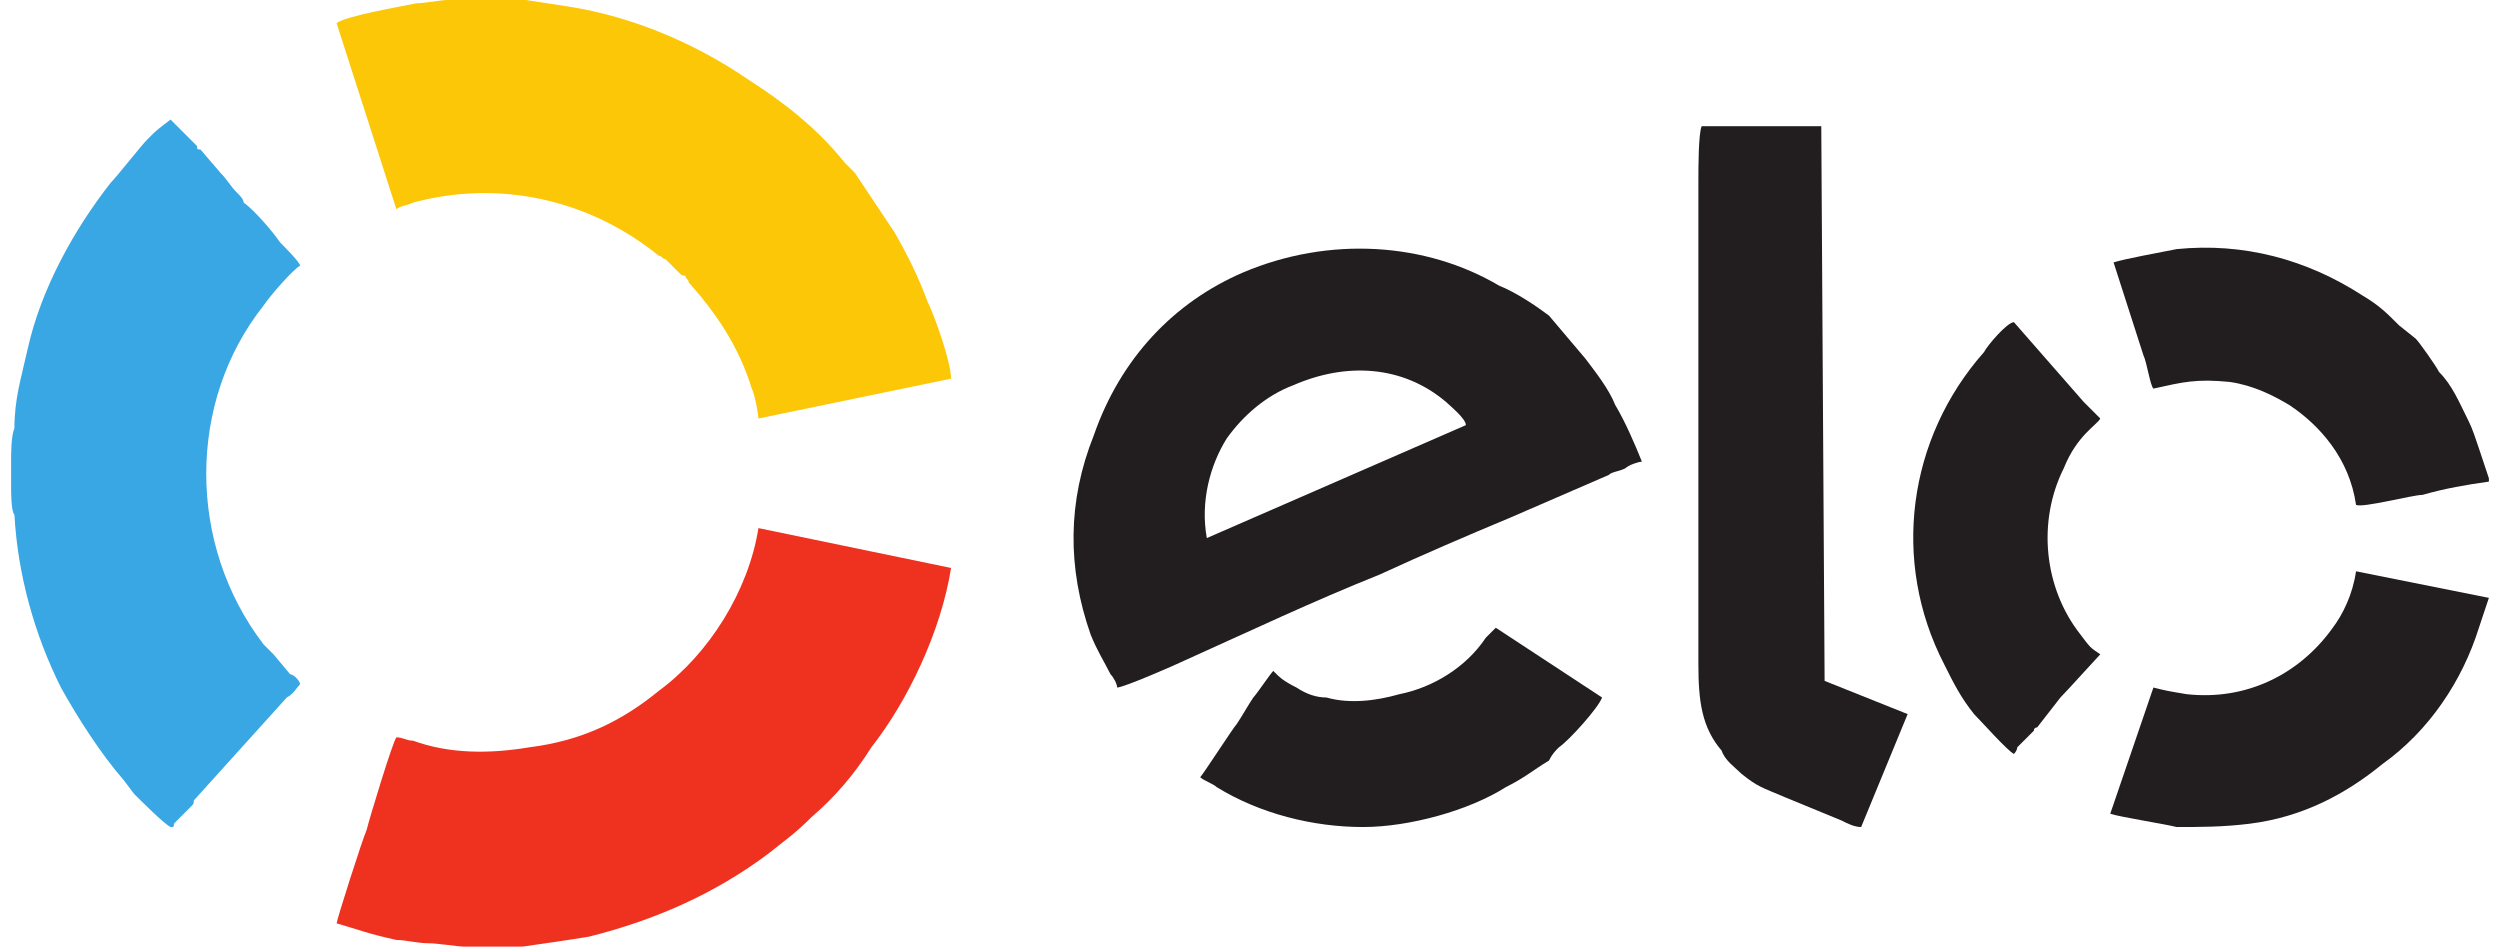
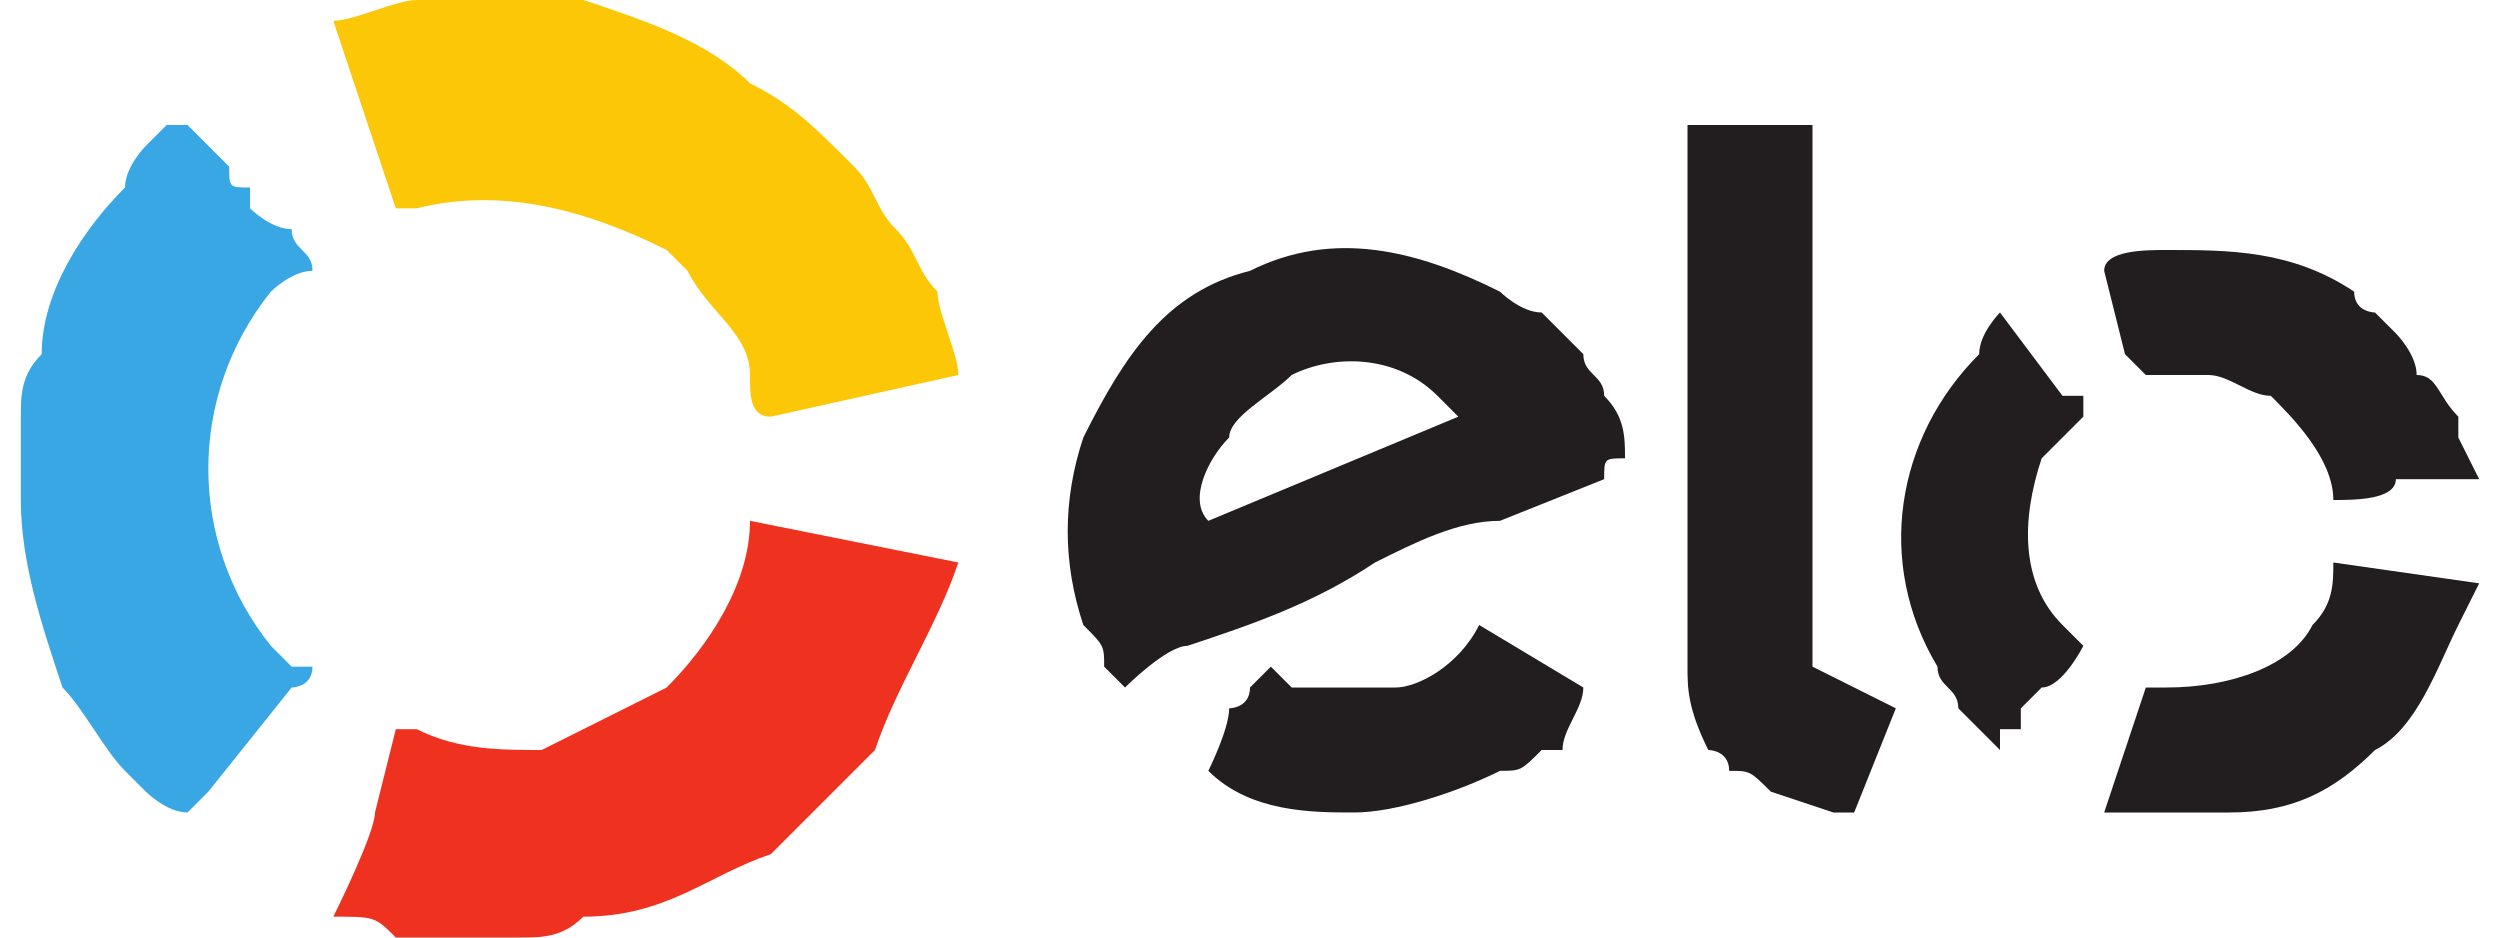
- <svg xmlns="http://www.w3.org/2000/svg" xml:space="preserve" width="103px" height="39px" version="1.1" style="shape-rendering:geometricPrecision; text-rendering:geometricPrecision; image-rendering:optimizeQuality; fill-rule:evenodd; clip-rule:evenodd" viewBox="0 0 7.46 2.85">
+ <svg xmlns="http://www.w3.org/2000/svg" xml:space="preserve" width="40px" height="15px" version="1.1" style="shape-rendering:geometricPrecision; text-rendering:geometricPrecision; image-rendering:optimizeQuality; fill-rule:evenodd; clip-rule:evenodd" viewBox="0 0 1.18 0.45">
  <defs>
    <style type="text/css">
   
    .fil0 {fill:#221E1F}
    .fil1 {fill:#38A7E4}
    .fil2 {fill:#EF3120}
    .fil3 {fill:#FBC707}
   
  </style>
  </defs>
  <g id="Camada_x0020_1">
-     <path class="fil0" d="M3.6 1.62c-0.02,-0.11 0.01,-0.22 0.06,-0.3 0.05,-0.07 0.12,-0.13 0.2,-0.16 0.16,-0.07 0.33,-0.06 0.46,0.05 0.01,0.01 0.06,0.05 0.06,0.07l-0.78 0.34zm-0.27 0.45c0.02,0 0.18,-0.07 0.2,-0.08 0.2,-0.09 0.39,-0.18 0.59,-0.26 0.13,-0.06 0.27,-0.12 0.39,-0.17l0.3 -0.13c0.01,-0.01 0.03,-0.01 0.05,-0.02 0.01,-0.01 0.04,-0.02 0.05,-0.02 -0.02,-0.05 -0.05,-0.12 -0.08,-0.17 -0.02,-0.05 -0.06,-0.1 -0.09,-0.14l-0.11 -0.13c-0.04,-0.03 -0.1,-0.07 -0.15,-0.09 -0.22,-0.13 -0.51,-0.15 -0.77,-0.04 -0.21,0.09 -0.37,0.26 -0.45,0.49 -0.08,0.2 -0.08,0.4 -0.01,0.6 0.02,0.05 0.04,0.08 0.06,0.12 0.01,0.01 0.02,0.03 0.02,0.04z" />
-     <path class="fil1" d="M0 1.38l0 0.09c0,0.01 0,0.07 0.01,0.08 0.01,0.18 0.06,0.36 0.14,0.52 0.05,0.09 0.12,0.2 0.19,0.28l0.03 0.04c0.02,0.02 0.09,0.09 0.11,0.1 0.01,0 0.01,0 0.01,-0.01l0.05 -0.05c0.01,-0.01 0.01,-0.01 0.01,-0.02l0.28 -0.31c0.02,-0.01 0.03,-0.03 0.04,-0.04 0,-0.01 -0.02,-0.03 -0.03,-0.03l-0.05 -0.06c-0.01,-0.01 -0.02,-0.02 -0.03,-0.03 -0.23,-0.3 -0.23,-0.73 0,-1.02 0.02,-0.03 0.09,-0.11 0.11,-0.12 0,-0.01 -0.05,-0.06 -0.06,-0.07 -0.02,-0.03 -0.08,-0.1 -0.11,-0.12 0,-0.01 -0.01,-0.02 -0.02,-0.03 -0.02,-0.02 -0.03,-0.04 -0.05,-0.06l-0.06 -0.07c-0.01,0 -0.01,0 -0.01,-0.01l-0.08 -0.08c0,0 -0.04,0.03 -0.05,0.04 -0.01,0.01 0,0 -0.02,0.02 -0.02,0.02 -0.09,0.11 -0.11,0.13 -0.11,0.14 -0.21,0.32 -0.25,0.5 -0.02,0.09 -0.04,0.15 -0.04,0.24 -0.01,0.02 -0.01,0.08 -0.01,0.09z" />
-     <path class="fil2" d="M1.47 2.85c0.01,0 0.05,0 0.07,0 0.07,-0.01 0.14,-0.02 0.2,-0.03 0.2,-0.05 0.38,-0.13 0.54,-0.25 0.05,-0.04 0.08,-0.06 0.13,-0.11 0.07,-0.06 0.13,-0.13 0.18,-0.21 0.11,-0.14 0.21,-0.35 0.24,-0.54l-0.58 -0.12c-0.03,0.19 -0.15,0.38 -0.3,0.49 -0.11,0.09 -0.23,0.15 -0.39,0.17 -0.12,0.02 -0.24,0.02 -0.35,-0.02 -0.02,0 -0.03,-0.01 -0.05,-0.01 -0.01,0.01 -0.08,0.24 -0.09,0.28 -0.01,0.02 -0.09,0.27 -0.09,0.28 0.07,0.02 0.09,0.03 0.18,0.05 0.03,0 0.06,0.01 0.1,0.01 0.02,0 0.09,0.01 0.1,0.01l0.11 0z" />
-     <path class="fil3" d="M1.31 0c-0.01,0 -0.07,0.01 -0.09,0.01 -0.05,0.01 -0.22,0.04 -0.24,0.06l0.18 0.56c0.01,-0.01 0.03,-0.01 0.05,-0.02 0.26,-0.07 0.53,-0.01 0.74,0.16 0.01,0 0.01,0.01 0.02,0.01 0.01,0.01 0.03,0.03 0.04,0.04 0.01,0.01 0.01,0.01 0.02,0.01 0,0.01 0.01,0.01 0.01,0.02 0.08,0.09 0.15,0.19 0.19,0.32 0.01,0.02 0.02,0.08 0.02,0.09l0.58 -0.12c0,-0.05 -0.05,-0.19 -0.07,-0.23 -0.03,-0.08 -0.06,-0.14 -0.1,-0.21 -0.04,-0.06 -0.08,-0.12 -0.12,-0.18l-0.03 -0.03c-0.08,-0.1 -0.18,-0.18 -0.29,-0.25 -0.16,-0.11 -0.35,-0.19 -0.54,-0.22l-0.13 -0.02 -0.24 0z" />
-     <path class="fil0" d="M5.09 0.38c-0.01,0.02 -0.01,0.13 -0.01,0.16l0 1.46c0,0.11 0.01,0.19 0.07,0.26 0.01,0.03 0.04,0.05 0.06,0.07 0.05,0.04 0.06,0.04 0.13,0.07l0.17 0.07c0.02,0.01 0.04,0.02 0.06,0.02l0.14 -0.34 -0.25 -0.1 -0.01 -1.67 -0.36 0z" />
-     <path class="fil0" d="M6.29 1.97c-0.03,-0.02 -0.03,-0.02 -0.06,-0.06 -0.11,-0.14 -0.13,-0.34 -0.05,-0.5 0.04,-0.1 0.1,-0.13 0.11,-0.15 0,0 -0.03,-0.03 -0.03,-0.03 -0.01,-0.01 -0.02,-0.02 -0.02,-0.02l-0.21 -0.24c-0.02,0 -0.08,0.07 -0.09,0.09 -0.23,0.26 -0.28,0.63 -0.12,0.94 0.03,0.06 0.05,0.1 0.09,0.15 0.02,0.02 0.1,0.11 0.12,0.12 0,0 0.01,-0.01 0.01,-0.02l0.05 -0.05c0,-0.01 0.01,-0.01 0.01,-0.01l0.07 -0.09c0.02,-0.02 0.11,-0.12 0.12,-0.13z" />
-     <path class="fil0" d="M7.46 1.45l0 -0.01 -0.03 -0.09c-0.01,-0.03 -0.02,-0.06 -0.03,-0.08 -0.03,-0.06 -0.05,-0.11 -0.09,-0.15 -0.01,-0.02 -0.06,-0.09 -0.07,-0.1l-0.05 -0.04c-0.04,-0.04 -0.06,-0.06 -0.11,-0.09 -0.17,-0.11 -0.36,-0.16 -0.56,-0.14 -0.05,0.01 -0.16,0.03 -0.19,0.04l0.09 0.28c0.01,0.02 0.02,0.09 0.03,0.1 0.09,-0.02 0.13,-0.03 0.23,-0.02 0.07,0.01 0.13,0.04 0.18,0.07 0.09,0.06 0.18,0.16 0.2,0.3 0.02,0.01 0.17,-0.03 0.2,-0.03 0.07,-0.02 0.13,-0.03 0.2,-0.04z" />
-     <path class="fil0" d="M7.46 1.8l0 0 -0.4 -0.08c-0.01,0.07 -0.04,0.13 -0.07,0.17 -0.1,0.14 -0.26,0.22 -0.44,0.2 -0.06,-0.01 -0.06,-0.01 -0.1,-0.02l-0.13 0.38c0.03,0.01 0.16,0.03 0.2,0.04 0.07,0 0.14,0 0.22,-0.01 0.16,-0.02 0.29,-0.09 0.4,-0.18 0.14,-0.1 0.24,-0.25 0.29,-0.41l0.03 -0.09z" />
-     <path class="fil0" d="M4.07 2.49c0.14,0 0.32,-0.05 0.43,-0.12 0.06,-0.03 0.08,-0.05 0.13,-0.08 0.01,-0.02 0.02,-0.03 0.03,-0.04 0.03,-0.02 0.12,-0.12 0.13,-0.15l-0.32 -0.21c-0.01,0.01 -0.02,0.02 -0.03,0.03 -0.06,0.09 -0.16,0.15 -0.26,0.17 -0.07,0.02 -0.15,0.03 -0.22,0.01 -0.03,0 -0.06,-0.01 -0.09,-0.03 -0.04,-0.02 -0.05,-0.03 -0.07,-0.05 -0.01,0.01 -0.05,0.07 -0.06,0.08 -0.02,0.03 -0.03,0.05 -0.05,0.08 -0.01,0.01 -0.1,0.15 -0.11,0.16 0.01,0.01 0.04,0.02 0.05,0.03 0.13,0.08 0.29,0.12 0.44,0.12z" />
+     <path class="fil0" d="M0.57 0.25c-0.01,-0.01 0,-0.03 0.01,-0.04 0,-0.01 0.02,-0.02 0.03,-0.03 0.02,-0.01 0.05,-0.01 0.07,0.01 0,0 0.01,0.01 0.01,0.01l-0.12 0.05zm-0.04 0.08c0,0 0.02,-0.02 0.03,-0.02 0.03,-0.01 0.06,-0.02 0.09,-0.04 0.02,-0.01 0.04,-0.02 0.06,-0.02l0.05 -0.02c0,-0.01 0,-0.01 0.01,-0.01 0,0 0,0 0,0 0,-0.01 0,-0.02 -0.01,-0.03 0,-0.01 -0.01,-0.01 -0.01,-0.02l-0.02 -0.02c-0.01,0 -0.02,-0.01 -0.02,-0.01 -0.04,-0.02 -0.08,-0.03 -0.12,-0.01 -0.04,0.01 -0.06,0.04 -0.08,0.08 -0.01,0.03 -0.01,0.06 0,0.09 0.01,0.01 0.01,0.01 0.01,0.02 0,0 0,0 0.01,0.01z" />
+     <path class="fil1" d="M0 0.22l0 0.01c0,0 0,0.01 0,0.01 0,0.03 0.01,0.06 0.02,0.09 0.01,0.01 0.02,0.03 0.03,0.04l0.01 0.01c0,0 0.01,0.01 0.02,0.01 0,0 0,0 0,0l0.01 -0.01c0,0 0,0 0,0l0.04 -0.05c0,0 0.01,0 0.01,-0.01 0,0 -0.01,0 -0.01,0l-0.01 -0.01c0,0 0,0 0,0 -0.04,-0.05 -0.04,-0.12 0,-0.17 0,0 0.01,-0.01 0.02,-0.01 0,-0.01 -0.01,-0.01 -0.01,-0.02 -0.01,0 -0.02,-0.01 -0.02,-0.01 0,-0.01 0,-0.01 0,-0.01 -0.01,0 -0.01,0 -0.01,-0.01l-0.01 -0.01c0,0 0,0 0,0l-0.01 -0.01c0,0 -0.01,0 -0.01,0 0,0 0,0 -0.01,0.01 0,0 -0.01,0.01 -0.01,0.02 -0.02,0.02 -0.04,0.05 -0.04,0.08 -0.01,0.01 -0.01,0.02 -0.01,0.03 0,0.01 0,0.02 0,0.02z" />
+     <path class="fil2" d="M0.23 0.45c0,0 0.01,0 0.01,0 0.01,0 0.02,0 0.03,-0.01 0.04,0 0.06,-0.02 0.09,-0.03 0.01,-0.01 0.01,-0.01 0.02,-0.02 0.01,-0.01 0.02,-0.02 0.03,-0.03 0.01,-0.03 0.03,-0.06 0.04,-0.09l-0.1 -0.02c0,0.03 -0.02,0.06 -0.04,0.08 -0.02,0.01 -0.04,0.02 -0.06,0.03 -0.02,0 -0.04,0 -0.06,-0.01 0,0 0,0 -0.01,0 0,0 -0.01,0.04 -0.01,0.04 0,0.01 -0.02,0.05 -0.02,0.05 0.02,0 0.02,0 0.03,0.01 0.01,0 0.01,0 0.02,0 0,0 0.01,0 0.01,0l0.02 0z" />
+     <path class="fil3" d="M0.21 0c0,0 -0.02,0 -0.02,0 -0.01,0 -0.03,0.01 -0.04,0.01l0.03 0.09c0.01,0 0.01,0 0.01,0 0.04,-0.01 0.08,0 0.12,0.02 0,0 0,0 0,0 0,0 0.01,0.01 0.01,0.01 0,0 0,0 0,0 0,0 0,0 0,0 0.01,0.02 0.03,0.03 0.03,0.05 0,0.01 0,0.02 0.01,0.02l0.09 -0.02c0,-0.01 -0.01,-0.03 -0.01,-0.04 -0.01,-0.01 -0.01,-0.02 -0.02,-0.03 -0.01,-0.01 -0.01,-0.02 -0.02,-0.03l0 0c-0.02,-0.02 -0.03,-0.03 -0.05,-0.04 -0.02,-0.02 -0.05,-0.03 -0.08,-0.04l-0.03 0 -0.03 0z" />
+     <path class="fil0" d="M0.8 0.06c0,0 0,0.02 0,0.02l0 0.24c0,0.01 0,0.02 0.01,0.04 0,0 0.01,0 0.01,0.01 0.01,0 0.01,0 0.02,0.01l0.03 0.01c0,0 0.01,0 0.01,0l0.02 -0.05 -0.04 -0.02 0 -0.26 -0.06 0z" />
+     <path class="fil0" d="M0.99 0.31c0,0 0,0 -0.01,-0.01 -0.02,-0.02 -0.02,-0.05 -0.01,-0.08 0.01,-0.01 0.02,-0.02 0.02,-0.02 0,0 0,-0.01 0,-0.01 0,0 -0.01,0 -0.01,0l-0.03 -0.04c0,0 -0.01,0.01 -0.01,0.02 -0.04,0.04 -0.05,0.1 -0.02,0.15 0,0.01 0.01,0.01 0.01,0.02 0,0 0.02,0.02 0.02,0.02 0,0 0,0 0,-0.01l0.01 0c0,0 0,0 0,-0.01l0.01 -0.01c0.01,0 0.02,-0.02 0.02,-0.02z" />
+     <path class="fil0" d="M1.18 0.23l0 0 -0.01 -0.02c0,0 0,-0.01 0,-0.01 -0.01,-0.01 -0.01,-0.02 -0.02,-0.02 0,-0.01 -0.01,-0.02 -0.01,-0.02l-0.01 -0.01c0,0 -0.01,0 -0.01,-0.01 -0.03,-0.02 -0.06,-0.02 -0.09,-0.02 -0.01,0 -0.03,0 -0.03,0.01l0.01 0.04c0,0 0.01,0.01 0.01,0.01 0.01,0 0.02,0 0.03,0 0.01,0 0.02,0.01 0.03,0.01 0.01,0.01 0.03,0.03 0.03,0.05 0.01,0 0.03,0 0.03,-0.01 0.01,0 0.02,0 0.04,0z" />
+     <path class="fil0" d="M1.18 0.28l0 0 -0.07 -0.01c0,0.01 0,0.02 -0.01,0.03 -0.01,0.02 -0.04,0.03 -0.07,0.03 -0.01,0 -0.01,0 -0.01,0l-0.02 0.06c0,0 0.02,0 0.03,0 0.01,0 0.02,0 0.03,0 0.03,0 0.05,-0.01 0.07,-0.03 0.02,-0.01 0.03,-0.04 0.04,-0.06l0.01 -0.02z" />
+     <path class="fil0" d="M0.64 0.39c0.02,0 0.05,-0.01 0.07,-0.02 0.01,0 0.01,0 0.02,-0.01 0,0 0,0 0.01,0 0,-0.01 0.01,-0.02 0.01,-0.03l-0.05 -0.03c0,0 0,0 0,0 -0.01,0.02 -0.03,0.03 -0.04,0.03 -0.01,0 -0.02,0 -0.04,0 0,0 -0.01,0 -0.01,0 -0.01,-0.01 -0.01,-0.01 -0.01,-0.01 0,0 -0.01,0.01 -0.01,0.01 0,0.01 -0.01,0.01 -0.01,0.01 0,0.01 -0.01,0.03 -0.01,0.03 0,0 0,0 0,0 0.02,0.02 0.05,0.02 0.07,0.02z" />
  </g>
</svg>
